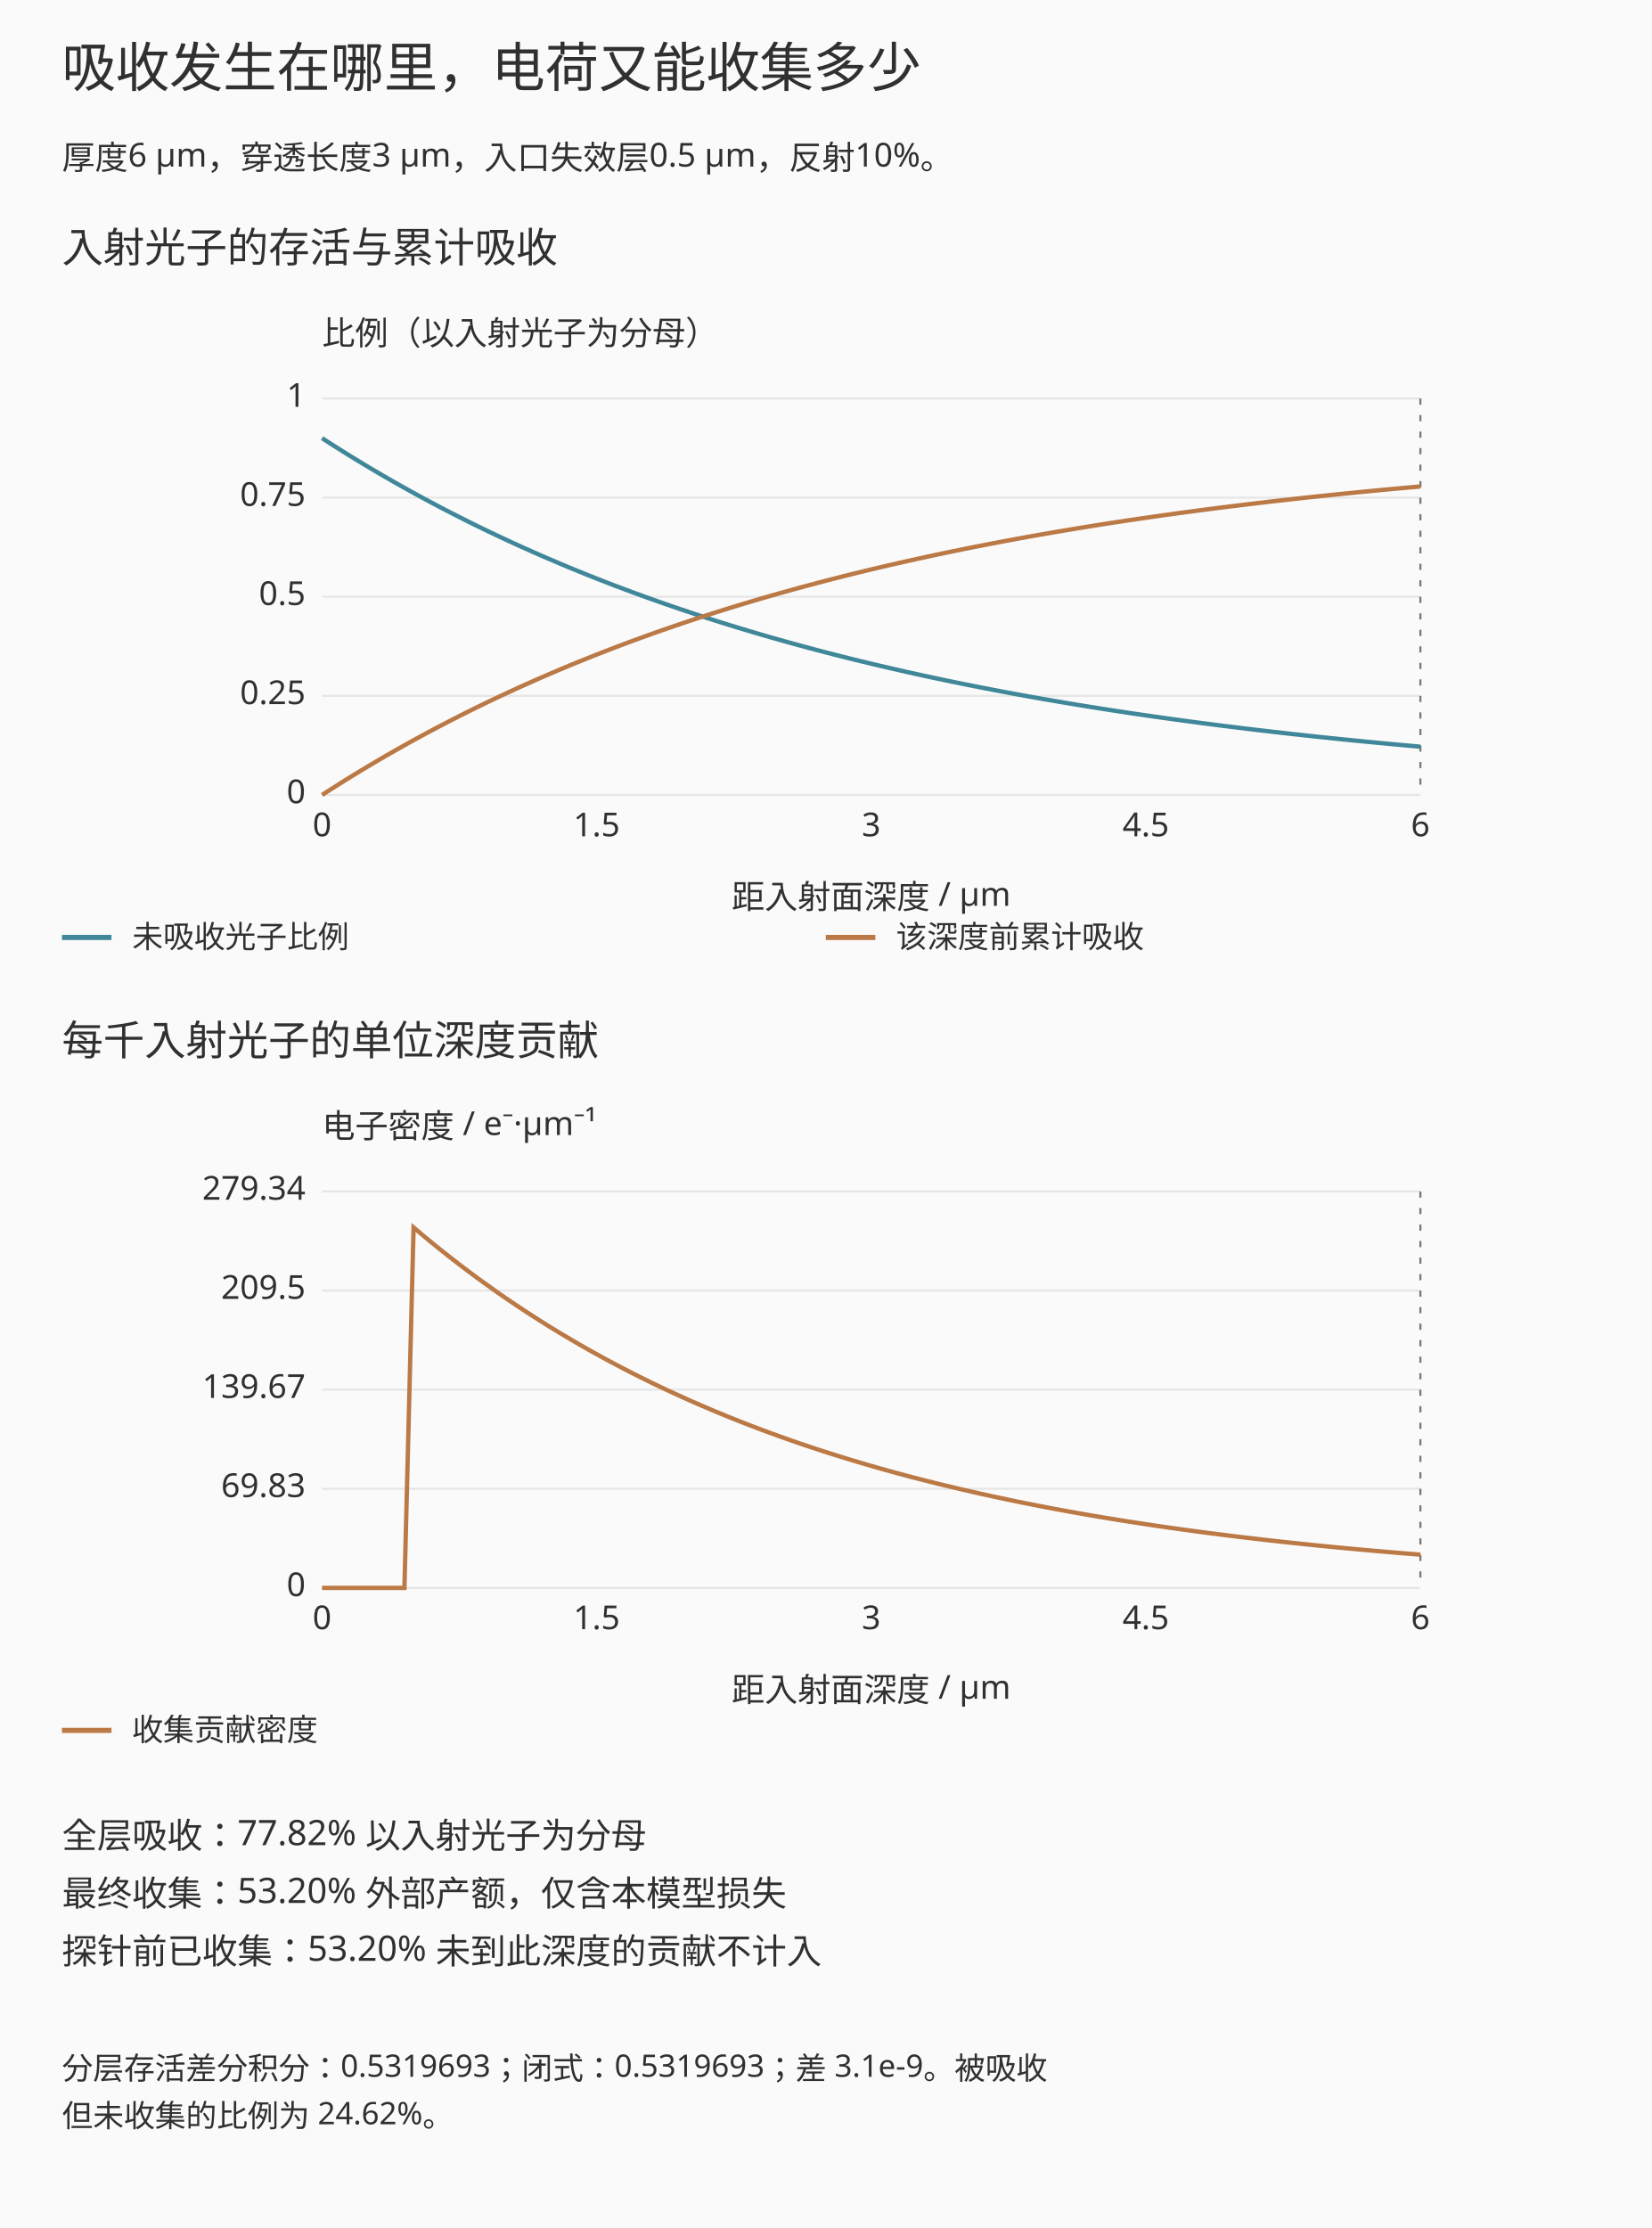
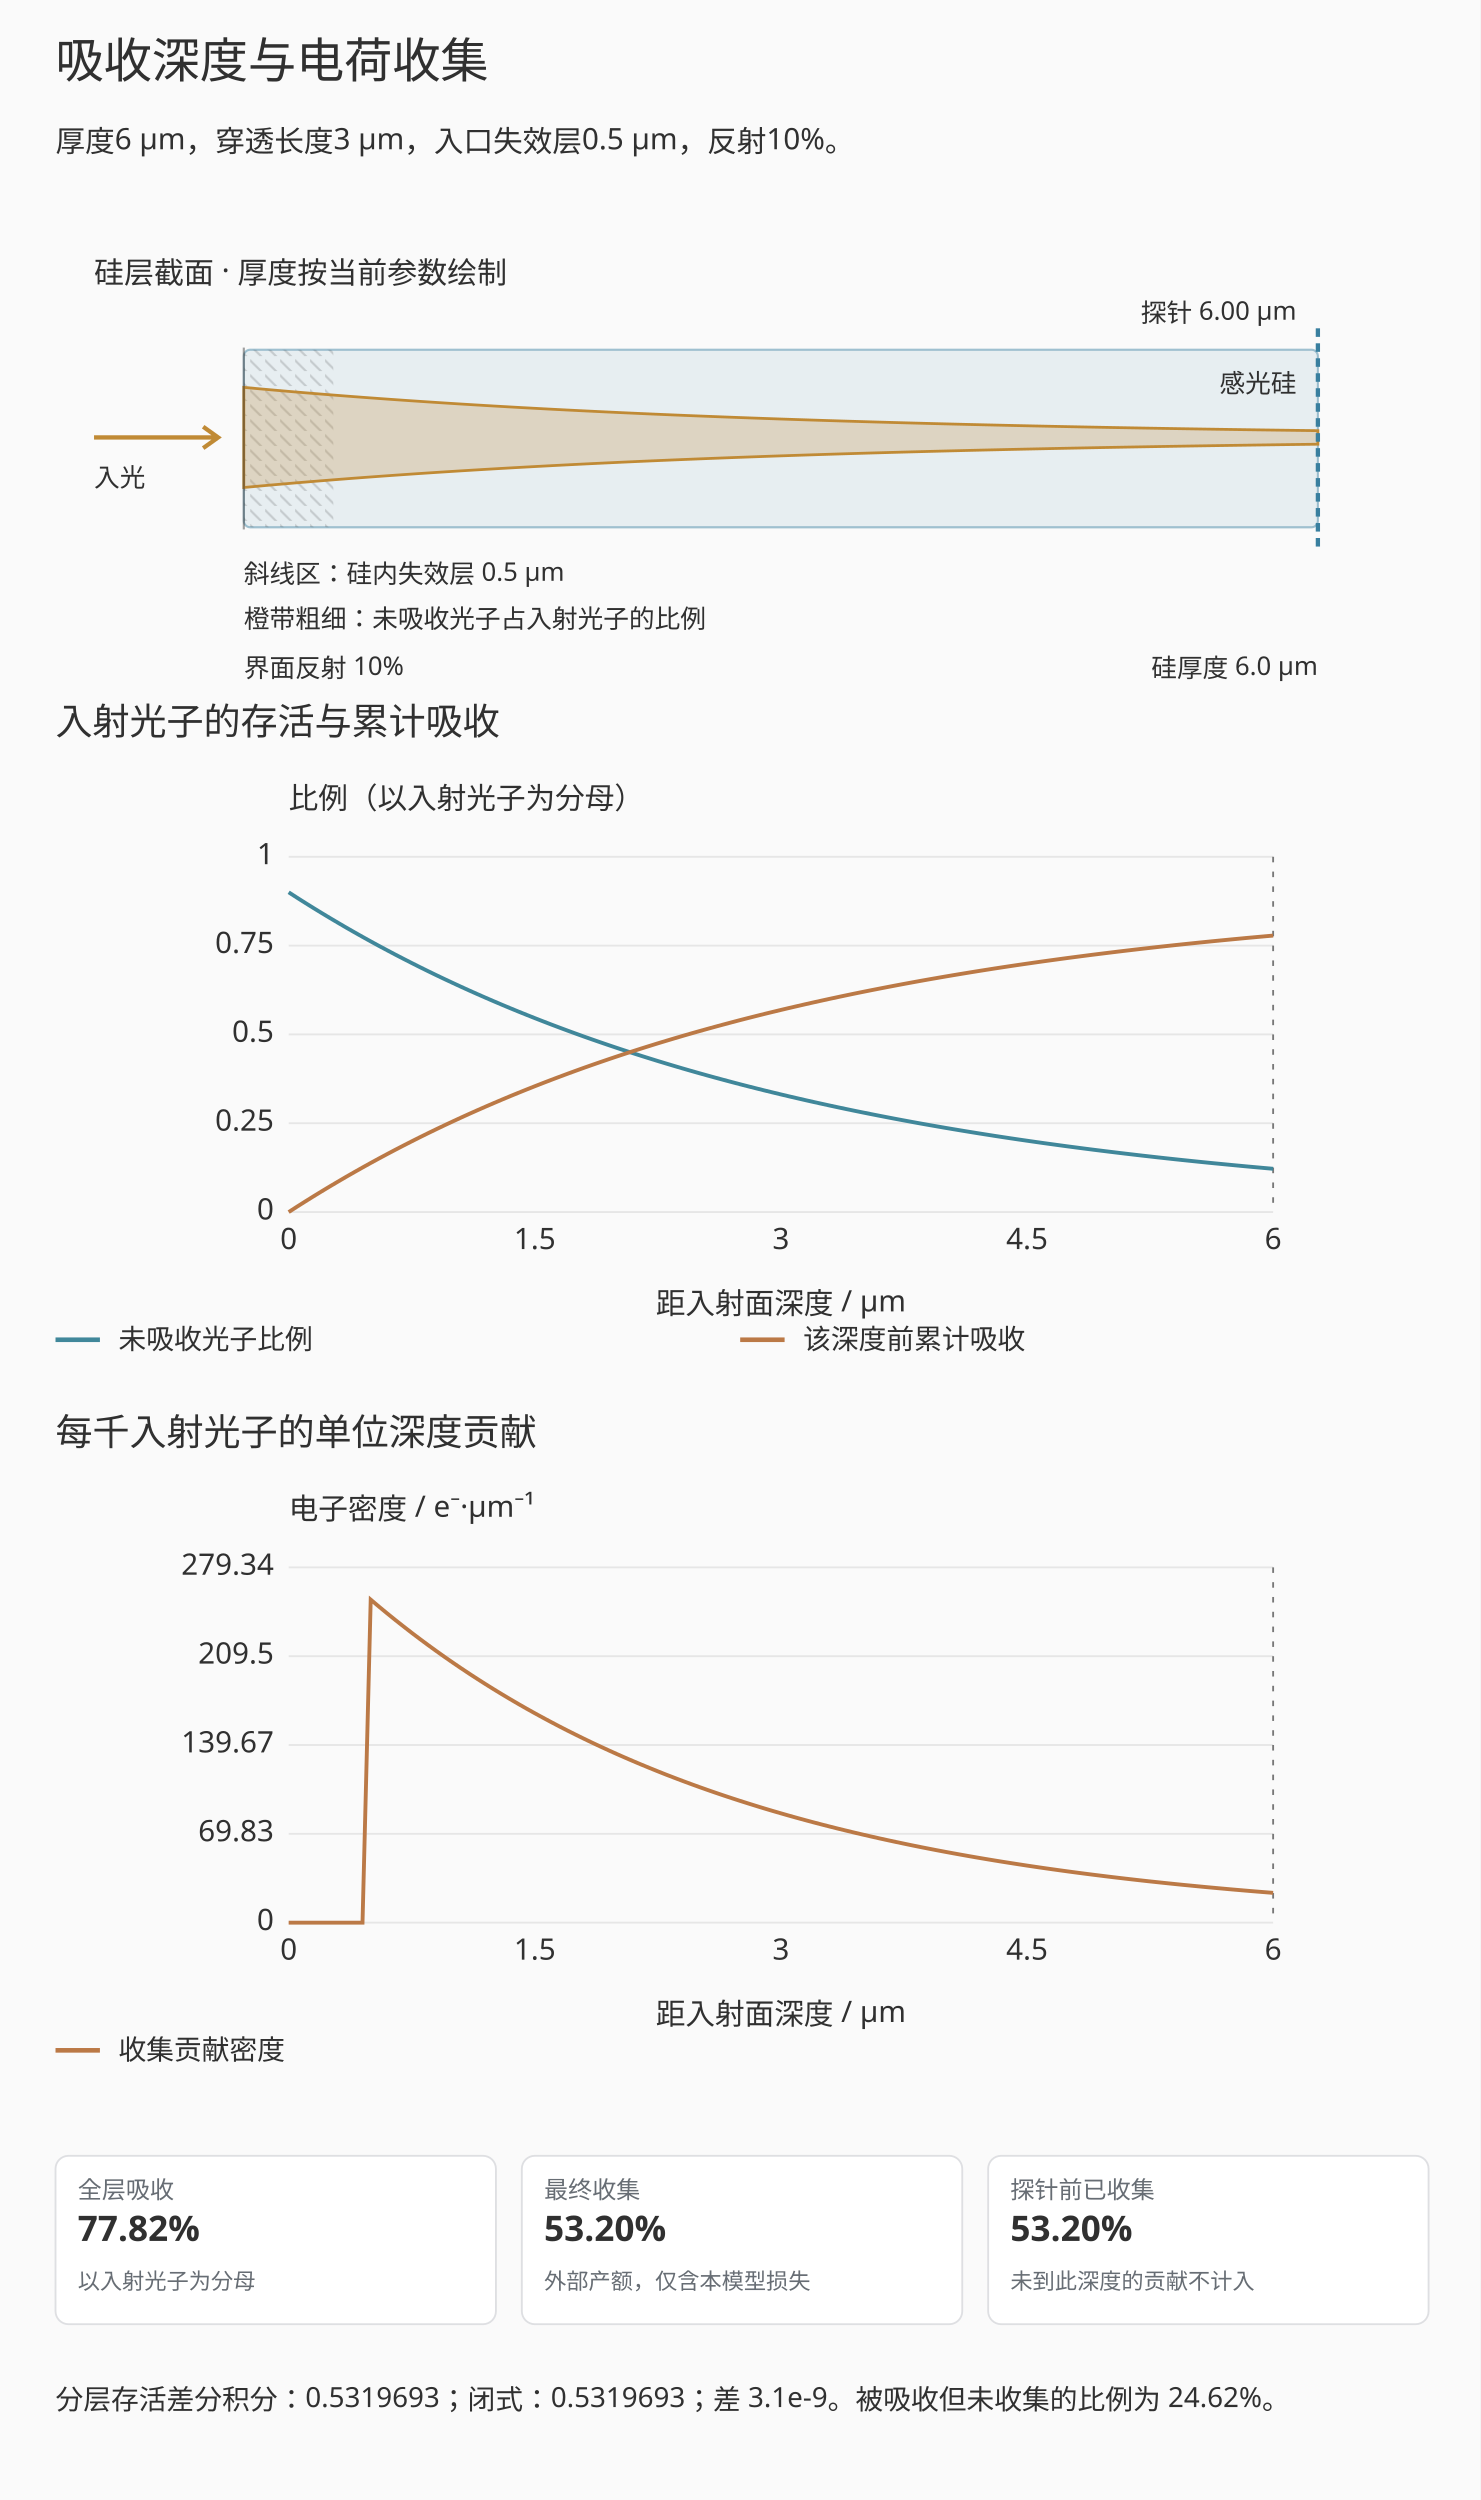
- <svg xmlns="http://www.w3.org/2000/svg" width="800" height="1079" viewBox="0 0 800 1079" role="img" aria-label="互动示意：吸收深度、入口失效层与收集概率的分离" style="color:#303030;font:16px sans-serif">
-   <style>text{fill:currentColor;font-family:sans-serif}</style>
+ <svg xmlns="http://www.w3.org/2000/svg" width="800" height="1351" viewBox="0 0 800 1351" role="img" aria-label="互动示意：吸收深度、入口失效层与收集概率的分离" style="color:#303030;fill:currentColor;font:16px sans-serif">
+   <style>text{font-family:sans-serif}</style>
  <rect width="800" height="100%" fill="#fafafa" />
-   <text x="30" y="42" font-size="26">吸收发生在哪里，电荷又能收集多少</text>
+   <text x="30" y="42" font-size="26">吸收深度与电荷收集</text>
  <text x="30" y="82">厚度6 μm，穿透长度3 μm，入口失效层0.5 μm，反射10%。</text>
-   <text x="30" y="127" font-size="20">入射光子的存活与累计吸收</text>
-   <svg x="30" y="143" width="740" height="300" role="img" aria-label="入射光子的存活与累计吸收" viewBox="0 0 640 300">
+   <svg x="30" y="127" width="740" height="250" class="drawing" viewBox="0 0 640 215" role="img" aria-label="硅层厚度、入口失效层与随深度衰减的未吸收光子比例">
+     <defs>
+       <pattern id="dead-layer" width="7" height="7" patternUnits="userSpaceOnUse">
+         <path d="M-1 1L6 8M6-6L13 1" stroke="currentColor" stroke-opacity=".18" />
+       </pattern>
+     </defs>
+     <text x="18" y="22" style="font-size:14px">硅层截面 · 厚度按当前参数绘制</text>
+     <rect x="88" y="53" width="502" height="83" rx="3" fill="#4b8ba9" fill-opacity=".11" stroke="#4b8ba9" stroke-opacity=".5" />
+     <rect x="88" y="53" width="41.833" height="83" fill="url(#dead-layer)" />
+     <path d="M88 70.6 L94.275 71.178 L100.55 71.741 L106.825 72.291 L113.1 72.827 L119.375 73.35 L125.65 73.859 L131.925 74.357 L138.2 74.842 L144.475 75.315 L150.75 75.776 L157.025 76.226 L163.3 76.665 L169.575 77.093 L175.85 77.51 L182.125 77.917 L188.4 78.315 L194.675 78.702 L200.95 79.08 L207.225 79.448 L213.5 79.807 L219.775 80.158 L226.05 80.499 L232.325 80.833 L238.6 81.158 L244.875 81.475 L251.15 81.784 L257.425 82.086 L263.7 82.38 L269.975 82.667 L276.25 82.947 L282.525 83.22 L288.8 83.486 L295.075 83.745 L301.35 83.998 L307.625 84.245 L313.9 84.486 L320.175 84.721 L326.45 84.95 L332.725 85.174 L339 85.392 L345.275 85.604 L351.55 85.811 L357.825 86.014 L364.1 86.211 L370.375 86.403 L376.65 86.591 L382.925 86.774 L389.2 86.952 L395.475 87.126 L401.75 87.296 L408.025 87.461 L414.3 87.623 L420.575 87.78 L426.85 87.934 L433.125 88.084 L439.4 88.23 L445.675 88.372 L451.95 88.511 L458.225 88.647 L464.5 88.779 L470.775 88.908 L477.05 89.033 L483.325 89.156 L489.6 89.276 L495.875 89.392 L502.15 89.506 L508.425 89.617 L514.7 89.725 L520.975 89.831 L527.25 89.934 L533.525 90.034 L539.8 90.132 L546.075 90.228 L552.35 90.321 L558.625 90.411 L564.9 90.5 L571.175 90.587 L577.45 90.671 L583.725 90.753 L590 90.833L590 97.167 L583.725 97.247 L577.45 97.329 L571.175 97.413 L564.9 97.5 L558.625 97.589 L552.35 97.679 L546.075 97.772 L539.8 97.868 L533.525 97.966 L527.25 98.066 L520.975 98.169 L514.7 98.275 L508.425 98.383 L502.15 98.494 L495.875 98.608 L489.6 98.724 L483.325 98.844 L477.05 98.967 L470.775 99.092 L464.5 99.221 L458.225 99.353 L451.95 99.489 L445.675 99.628 L439.4 99.77 L433.125 99.916 L426.85 100.066 L420.575 100.22 L414.3 100.377 L408.025 100.539 L401.75 100.704 L395.475 100.874 L389.2 101.048 L382.925 101.226 L376.65 101.409 L370.375 101.597 L364.1 101.789 L357.825 101.986 L351.55 102.189 L345.275 102.396 L339 102.608 L332.725 102.826 L326.45 103.05 L320.175 103.279 L313.9 103.514 L307.625 103.755 L301.35 104.002 L295.075 104.255 L288.8 104.514 L282.525 104.78 L276.25 105.053 L269.975 105.333 L263.7 105.62 L257.425 105.914 L251.15 106.216 L244.875 106.525 L238.6 106.842 L232.325 107.167 L226.05 107.501 L219.775 107.842 L213.5 108.193 L207.225 108.552 L200.95 108.92 L194.675 109.298 L188.4 109.685 L182.125 110.083 L175.85 110.49 L169.575 110.907 L163.3 111.335 L157.025 111.774 L150.75 112.224 L144.475 112.685 L138.2 113.158 L131.925 113.643 L125.65 114.141 L119.375 114.65 L113.1 115.173 L106.825 115.709 L100.55 116.259 L94.275 116.822 L88 117.4Z" fill="#c08a35" fill-opacity=".25" stroke="#c08a35" stroke-width="1.3" />
+     <path d="M18 94H76m-7-5 7 5-7 5" fill="none" stroke="#c08a35" stroke-width="2" />
+     <path d="M88 52V137" stroke="currentColor" opacity=".45" />
+     <path d="M590 43V145" stroke="#397f9f" stroke-width="2" stroke-dasharray="4 3" />
+     <text x="580" y="40" text-anchor="end" style="font-size:12px">探针 6.00 μm</text>
+     <text x="18" y="117" style="font-size:12px">入光</text>
+     <text x="580" y="73" text-anchor="end" style="font-size:12px">感光硅</text>
+     <text x="88" y="162" style="font-size:12px">斜线区：硅内失效层 0.5 μm</text>
+     <text x="88" y="183" style="font-size:12px">橙带粗细：未吸收光子占入射光子的比例</text>
+     <text x="88" y="206" style="font-size:12px">界面反射 10%</text>
+     <text x="590" y="206" text-anchor="end" style="font-size:12px">硅厚度 6.0 μm</text>
+   </svg>
+   <text x="30" y="397" font-size="20">入射光子的存活与累计吸收</text>
+   <svg x="30" y="413" width="740" height="300" role="img" aria-label="入射光子的存活与累计吸收" viewBox="0 0 640 300">
    <path d="M76,242H608" stroke="currentColor" opacity=".10" />
    <text x="68" y="246" text-anchor="end">0</text>
    <text x="76" y="262" text-anchor="middle">0</text>
    <path d="M76,194H608" stroke="currentColor" opacity=".10" />
    <text x="68" y="198" text-anchor="end">0.25</text>
    <text x="209" y="262" text-anchor="middle">1.5</text>
    <path d="M76,146H608" stroke="currentColor" opacity=".10" />
    <text x="68" y="150" text-anchor="end">0.5</text>
    <text x="342" y="262" text-anchor="middle">3</text>
    <path d="M76,98H608" stroke="currentColor" opacity=".10" />
    <text x="68" y="102" text-anchor="end">0.75</text>
    <text x="475" y="262" text-anchor="middle">4.5</text>
    <path d="M76,50H608" stroke="currentColor" opacity=".10" />
    <text x="68" y="54" text-anchor="end">1</text>
    <text x="608" y="262" text-anchor="middle">6</text>
    <path d="M608,50V242" stroke="#777" stroke-dasharray="3 5" />
    <text x="608" y="41" text-anchor="middle" />
    <path d="M76.00,69.20 L80.43,72.06 L84.87,74.87 L89.30,77.63 L93.73,80.34 L98.17,83.02 L102.60,85.64 L107.03,88.23 L111.47,90.77 L115.90,93.27 L120.33,95.73 L124.77,98.15 L129.20,100.52 L133.63,102.86 L138.07,105.16 L142.50,107.42 L146.93,109.65 L151.37,111.84 L155.80,113.99 L160.23,116.10 L164.67,118.18 L169.10,120.23 L173.53,122.24 L177.97,124.22 L182.40,126.17 L186.83,128.08 L191.27,129.97 L195.70,131.82 L200.13,133.64 L204.57,135.43 L209.00,137.19 L213.43,138.92 L217.87,140.63 L222.30,142.30 L226.73,143.95 L231.17,145.57 L235.60,147.17 L240.03,148.73 L244.47,150.27 L248.90,151.79 L253.33,153.28 L257.77,154.75 L262.20,156.19 L266.63,157.61 L271.07,159.00 L275.50,160.38 L279.93,161.72 L284.37,163.05 L288.80,164.36 L293.23,165.64 L297.67,166.90 L302.10,168.14 L306.53,169.36 L310.97,170.56 L315.40,171.74 L319.83,172.91 L324.27,174.05 L328.70,175.17 L333.13,176.28 L337.57,177.36 L342.00,178.43 L346.43,179.48 L350.87,180.51 L355.30,181.53 L359.73,182.53 L364.17,183.51 L368.60,184.48 L373.03,185.43 L377.47,186.37 L381.90,187.29 L386.33,188.19 L390.77,189.08 L395.20,189.95 L399.63,190.81 L404.07,191.66 L408.50,192.49 L412.93,193.31 L417.37,194.12 L421.80,194.91 L426.23,195.68 L430.67,196.45 L435.10,197.20 L439.53,197.94 L443.97,198.67 L448.40,199.39 L452.83,200.09 L457.27,200.79 L461.70,201.47 L466.13,202.14 L470.57,202.80 L475.00,203.44 L479.43,204.08 L483.87,204.71 L488.30,205.32 L492.73,205.93 L497.17,206.53 L501.60,207.11 L506.03,207.69 L510.47,208.26 L514.90,208.81 L519.33,209.36 L523.77,209.90 L528.20,210.43 L532.63,210.95 L537.07,211.47 L541.50,211.97 L545.93,212.47 L550.37,212.96 L554.80,213.44 L559.23,213.91 L563.67,214.37 L568.10,214.83 L572.53,215.28 L576.97,215.72 L581.40,216.15 L585.83,216.58 L590.27,217.00 L594.70,217.42 L599.13,217.82 L603.57,218.22 L608.00,218.61" fill="none" stroke="#40879a" stroke-width="2.1" />
    <path d="M76.00,242.00 L80.43,239.14 L84.87,236.33 L89.30,233.57 L93.73,230.86 L98.17,228.18 L102.60,225.56 L107.03,222.97 L111.47,220.43 L115.90,217.93 L120.33,215.47 L124.77,213.05 L129.20,210.68 L133.63,208.34 L138.07,206.04 L142.50,203.78 L146.93,201.55 L151.37,199.36 L155.80,197.21 L160.23,195.10 L164.67,193.02 L169.10,190.97 L173.53,188.96 L177.97,186.98 L182.40,185.03 L186.83,183.12 L191.27,181.23 L195.70,179.38 L200.13,177.56 L204.57,175.77 L209.00,174.01 L213.43,172.28 L217.87,170.57 L222.30,168.90 L226.73,167.25 L231.17,165.63 L235.60,164.03 L240.03,162.47 L244.47,160.93 L248.90,159.41 L253.33,157.92 L257.77,156.45 L262.20,155.01 L266.63,153.59 L271.07,152.20 L275.50,150.82 L279.93,149.48 L284.37,148.15 L288.80,146.84 L293.23,145.56 L297.67,144.30 L302.10,143.06 L306.53,141.84 L310.97,140.64 L315.40,139.46 L319.83,138.29 L324.27,137.15 L328.70,136.03 L333.13,134.92 L337.57,133.84 L342.00,132.77 L346.43,131.72 L350.87,130.69 L355.30,129.67 L359.73,128.67 L364.17,127.69 L368.60,126.72 L373.03,125.77 L377.47,124.83 L381.90,123.91 L386.33,123.01 L390.77,122.12 L395.20,121.25 L399.63,120.39 L404.07,119.54 L408.50,118.71 L412.93,117.89 L417.37,117.08 L421.80,116.29 L426.23,115.52 L430.67,114.75 L435.10,114.00 L439.53,113.26 L443.97,112.53 L448.40,111.81 L452.83,111.11 L457.27,110.41 L461.70,109.73 L466.13,109.06 L470.57,108.40 L475.00,107.76 L479.43,107.12 L483.87,106.49 L488.30,105.88 L492.73,105.27 L497.17,104.67 L501.60,104.09 L506.03,103.51 L510.47,102.94 L514.90,102.39 L519.33,101.84 L523.77,101.30 L528.20,100.77 L532.63,100.25 L537.07,99.73 L541.50,99.23 L545.93,98.73 L550.37,98.24 L554.80,97.76 L559.23,97.29 L563.67,96.83 L568.10,96.37 L572.53,95.92 L576.97,95.48 L581.40,95.05 L585.83,94.62 L590.27,94.20 L594.70,93.78 L599.13,93.38 L603.57,92.98 L608.00,92.59" fill="none" stroke="#bb7946" stroke-width="2.1" />
    <text x="76" y="24">比例（以入射光子为分母）</text>
    <text x="342" y="297" text-anchor="middle">距入射面深度 / μm</text>
  </svg>
-   <path d="M30,454h24" fill="none" stroke="#40879a" stroke-width="2.5" />
-   <text x="64" y="459" font-size="15">未吸收光子比例</text>
-   <path d="M400,454h24" fill="none" stroke="#bb7946" stroke-width="2.5" />
-   <text x="434" y="459" font-size="15">该深度前累计吸收</text>
-   <text x="30" y="511" font-size="20">每千入射光子的单位深度贡献</text>
-   <svg x="30" y="527" width="740" height="300" role="img" aria-label="每千入射光子的单位深度贡献" viewBox="0 0 640 300">
+   <path d="M30,724h24" fill="none" stroke="#40879a" stroke-width="2.5" />
+   <text x="64" y="729" font-size="15">未吸收光子比例</text>
+   <path d="M400,724h24" fill="none" stroke="#bb7946" stroke-width="2.5" />
+   <text x="434" y="729" font-size="15">该深度前累计吸收</text>
+   <text x="30" y="781" font-size="20">每千入射光子的单位深度贡献</text>
+   <svg x="30" y="797" width="740" height="300" role="img" aria-label="每千入射光子的单位深度贡献" viewBox="0 0 640 300">
    <path d="M76,242H608" stroke="currentColor" opacity=".10" />
    <text x="68" y="246" text-anchor="end">0</text>
    <text x="76" y="262" text-anchor="middle">0</text>
    <path d="M76,194H608" stroke="currentColor" opacity=".10" />
    <text x="68" y="198" text-anchor="end">69.83</text>
    <text x="209" y="262" text-anchor="middle">1.5</text>
    <path d="M76,146H608" stroke="currentColor" opacity=".10" />
    <text x="68" y="150" text-anchor="end">139.67</text>
    <text x="342" y="262" text-anchor="middle">3</text>
    <path d="M76,98H608" stroke="currentColor" opacity=".10" />
    <text x="68" y="102" text-anchor="end">209.5</text>
    <text x="475" y="262" text-anchor="middle">4.5</text>
    <path d="M76,50H608" stroke="currentColor" opacity=".10" />
    <text x="68" y="54" text-anchor="end">279.34</text>
    <text x="608" y="262" text-anchor="middle">6</text>
    <path d="M608,50V242" stroke="#777" stroke-dasharray="3 5" />
    <text x="608" y="41" text-anchor="middle" />
    <path d="M76.00,242.00 L80.43,242.00 L84.87,242.00 L89.30,242.00 L93.73,242.00 L98.17,242.00 L102.60,242.00 L107.03,242.00 L111.47,242.00 L115.90,242.00 L120.33,67.45 L124.77,71.20 L129.20,74.86 L133.63,78.44 L138.07,81.94 L142.50,85.38 L146.93,88.73 L151.37,92.02 L155.80,95.23 L160.23,98.38 L164.67,101.46 L169.10,104.47 L173.53,107.42 L177.97,110.30 L182.40,113.12 L186.83,115.89 L191.27,118.59 L195.70,121.23 L200.13,123.82 L204.57,126.36 L209.00,128.83 L213.43,131.26 L217.87,133.63 L222.30,135.96 L226.73,138.23 L231.17,140.45 L235.60,142.63 L240.03,144.76 L244.47,146.84 L248.90,148.88 L253.33,150.88 L257.77,152.83 L262.20,154.74 L266.63,156.61 L271.07,158.44 L275.50,160.23 L279.93,161.99 L284.37,163.70 L288.80,165.38 L293.23,167.02 L297.67,168.63 L302.10,170.20 L306.53,171.74 L310.97,173.25 L315.40,174.72 L319.83,176.16 L324.27,177.57 L328.70,178.95 L333.13,180.31 L337.57,181.63 L342.00,182.92 L346.43,184.19 L350.87,185.43 L355.30,186.64 L359.73,187.83 L364.17,188.99 L368.60,190.12 L373.03,191.24 L377.47,192.32 L381.90,193.39 L386.33,194.43 L390.77,195.45 L395.20,196.45 L399.63,197.42 L404.07,198.38 L408.50,199.31 L412.93,200.23 L417.37,201.13 L421.80,202.00 L426.23,202.86 L430.67,203.70 L435.10,204.52 L439.53,205.32 L443.97,206.11 L448.40,206.88 L452.83,207.63 L457.27,208.37 L461.70,209.09 L466.13,209.79 L470.57,210.48 L475.00,211.16 L479.43,211.82 L483.87,212.47 L488.30,213.10 L492.73,213.72 L497.17,214.33 L501.60,214.92 L506.03,215.50 L510.47,216.07 L514.90,216.62 L519.33,217.17 L523.77,217.70 L528.20,218.22 L532.63,218.73 L537.07,219.23 L541.50,219.72 L545.93,220.19 L550.37,220.66 L554.80,221.12 L559.23,221.57 L563.67,222.00 L568.10,222.43 L572.53,222.85 L576.97,223.26 L581.40,223.66 L585.83,224.06 L590.27,224.44 L594.70,224.82 L599.13,225.19 L603.57,225.55 L608.00,225.90" fill="none" stroke="#bb7946" stroke-width="2.1" />
    <text x="76" y="24">电子密度 / e⁻·μm⁻¹</text>
    <text x="342" y="297" text-anchor="middle">距入射面深度 / μm</text>
  </svg>
-   <path d="M30,838h24" fill="none" stroke="#bb7946" stroke-width="2.5" />
-   <text x="64" y="843" font-size="15">收集贡献密度</text>
-   <text x="30" y="895" font-size="17">全层吸收：77.82%  以入射光子为分母</text>
-   <text x="30" y="923" font-size="17">最终收集：53.20%  外部产额，仅含本模型损失</text>
-   <text x="30" y="951" font-size="17">探针前已收集：53.20%  未到此深度的贡献不计入</text>
-   <text x="30" y="1007" font-size="15">分层存活差分积分：0.5319693；闭式：0.5319693；差 3.1e-9。被吸收</text>
-   <text x="30" y="1030" font-size="15">但未收集的比例为 24.62%。</text>
+   <path d="M30,1108h24" fill="none" stroke="#bb7946" stroke-width="2.5" />
+   <text x="64" y="1113" font-size="15">收集贡献密度</text>
+   <rect x="30" y="1165" width="238" height="91" rx="7" fill="#fff" stroke="#dedfe2" />
+   <text x="42" y="1188" font-size="13" fill="#676d74">全层吸收</text>
+   <text x="42" y="1211" font-size="19" font-weight="600">77.82%</text>
+   <text x="42" y="1237" font-size="12" fill="#676d74">以入射光子为分母</text>
+   <rect x="282" y="1165" width="238" height="91" rx="7" fill="#fff" stroke="#dedfe2" />
+   <text x="294" y="1188" font-size="13" fill="#676d74">最终收集</text>
+   <text x="294" y="1211" font-size="19" font-weight="600">53.20%</text>
+   <text x="294" y="1237" font-size="12" fill="#676d74">外部产额，仅含本模型损失</text>
+   <rect x="534" y="1165" width="238" height="91" rx="7" fill="#fff" stroke="#dedfe2" />
+   <text x="546" y="1188" font-size="13" fill="#676d74">探针前已收集</text>
+   <text x="546" y="1211" font-size="19" font-weight="600">53.20%</text>
+   <text x="546" y="1237" font-size="12" fill="#676d74">未到此深度的贡献不计入</text>
+   <text x="30" y="1302" font-size="15">分层存活差分积分：0.5319693；闭式：0.5319693；差 3.1e-9。被吸收但未收集的比例为 24.62%。</text>
</svg>
